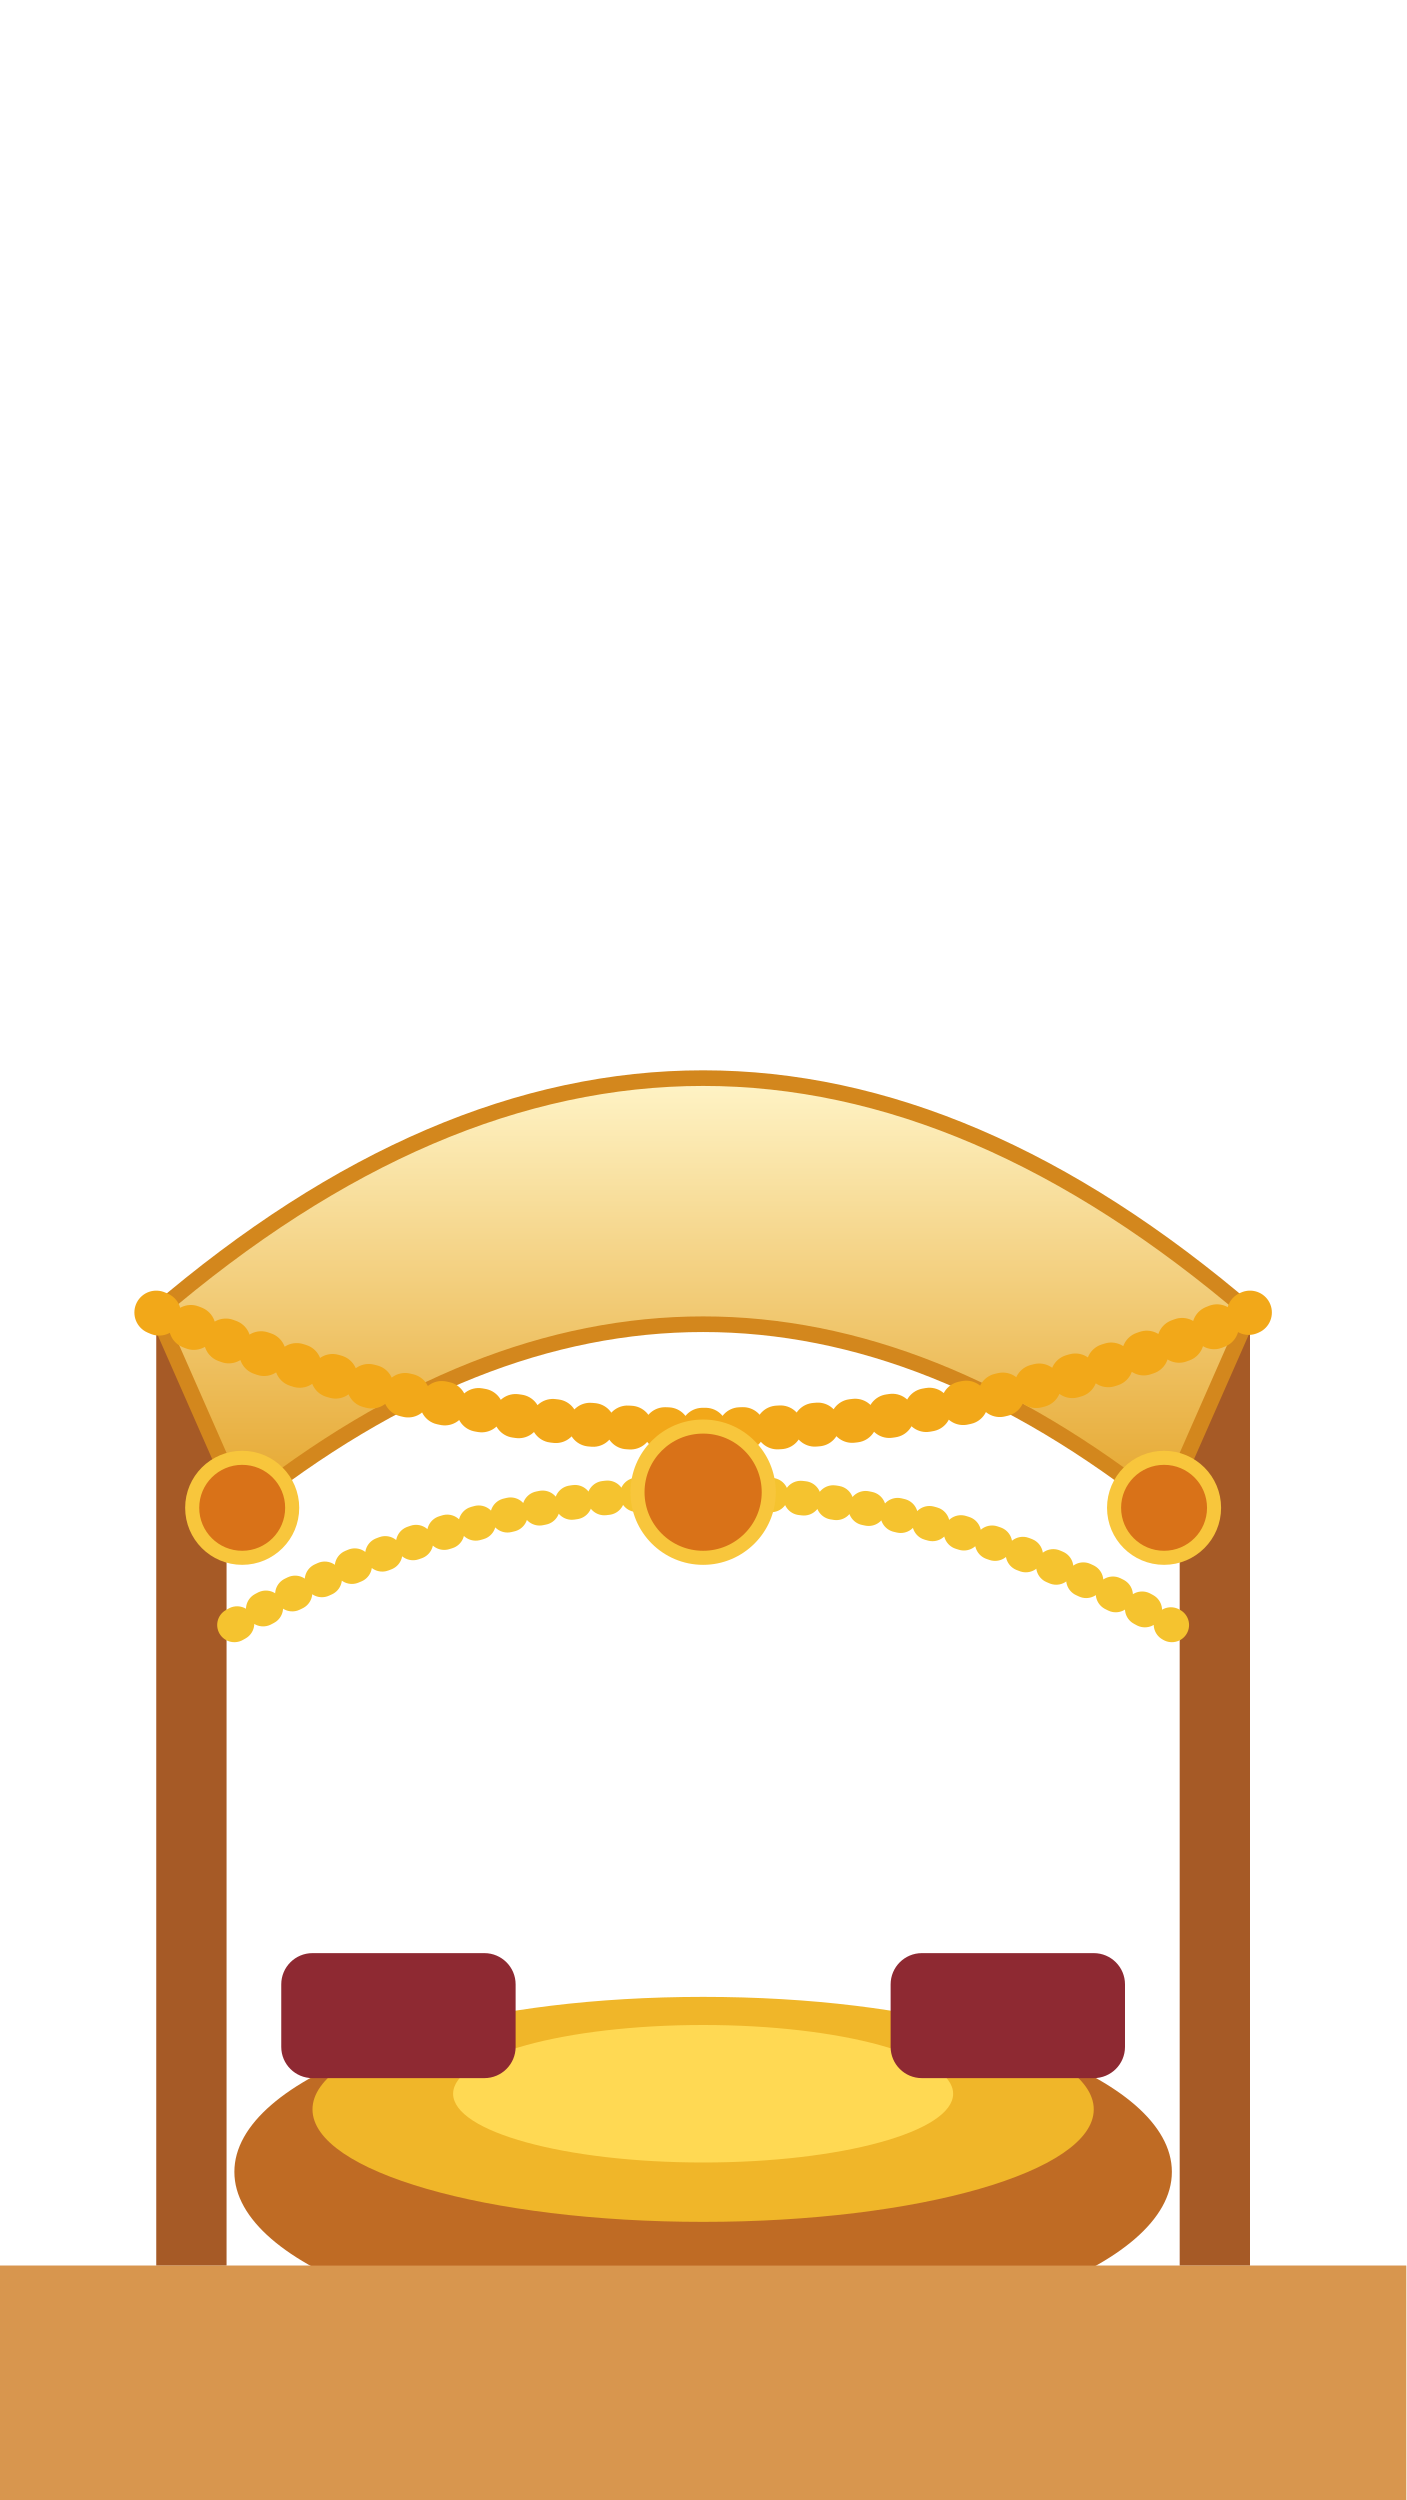
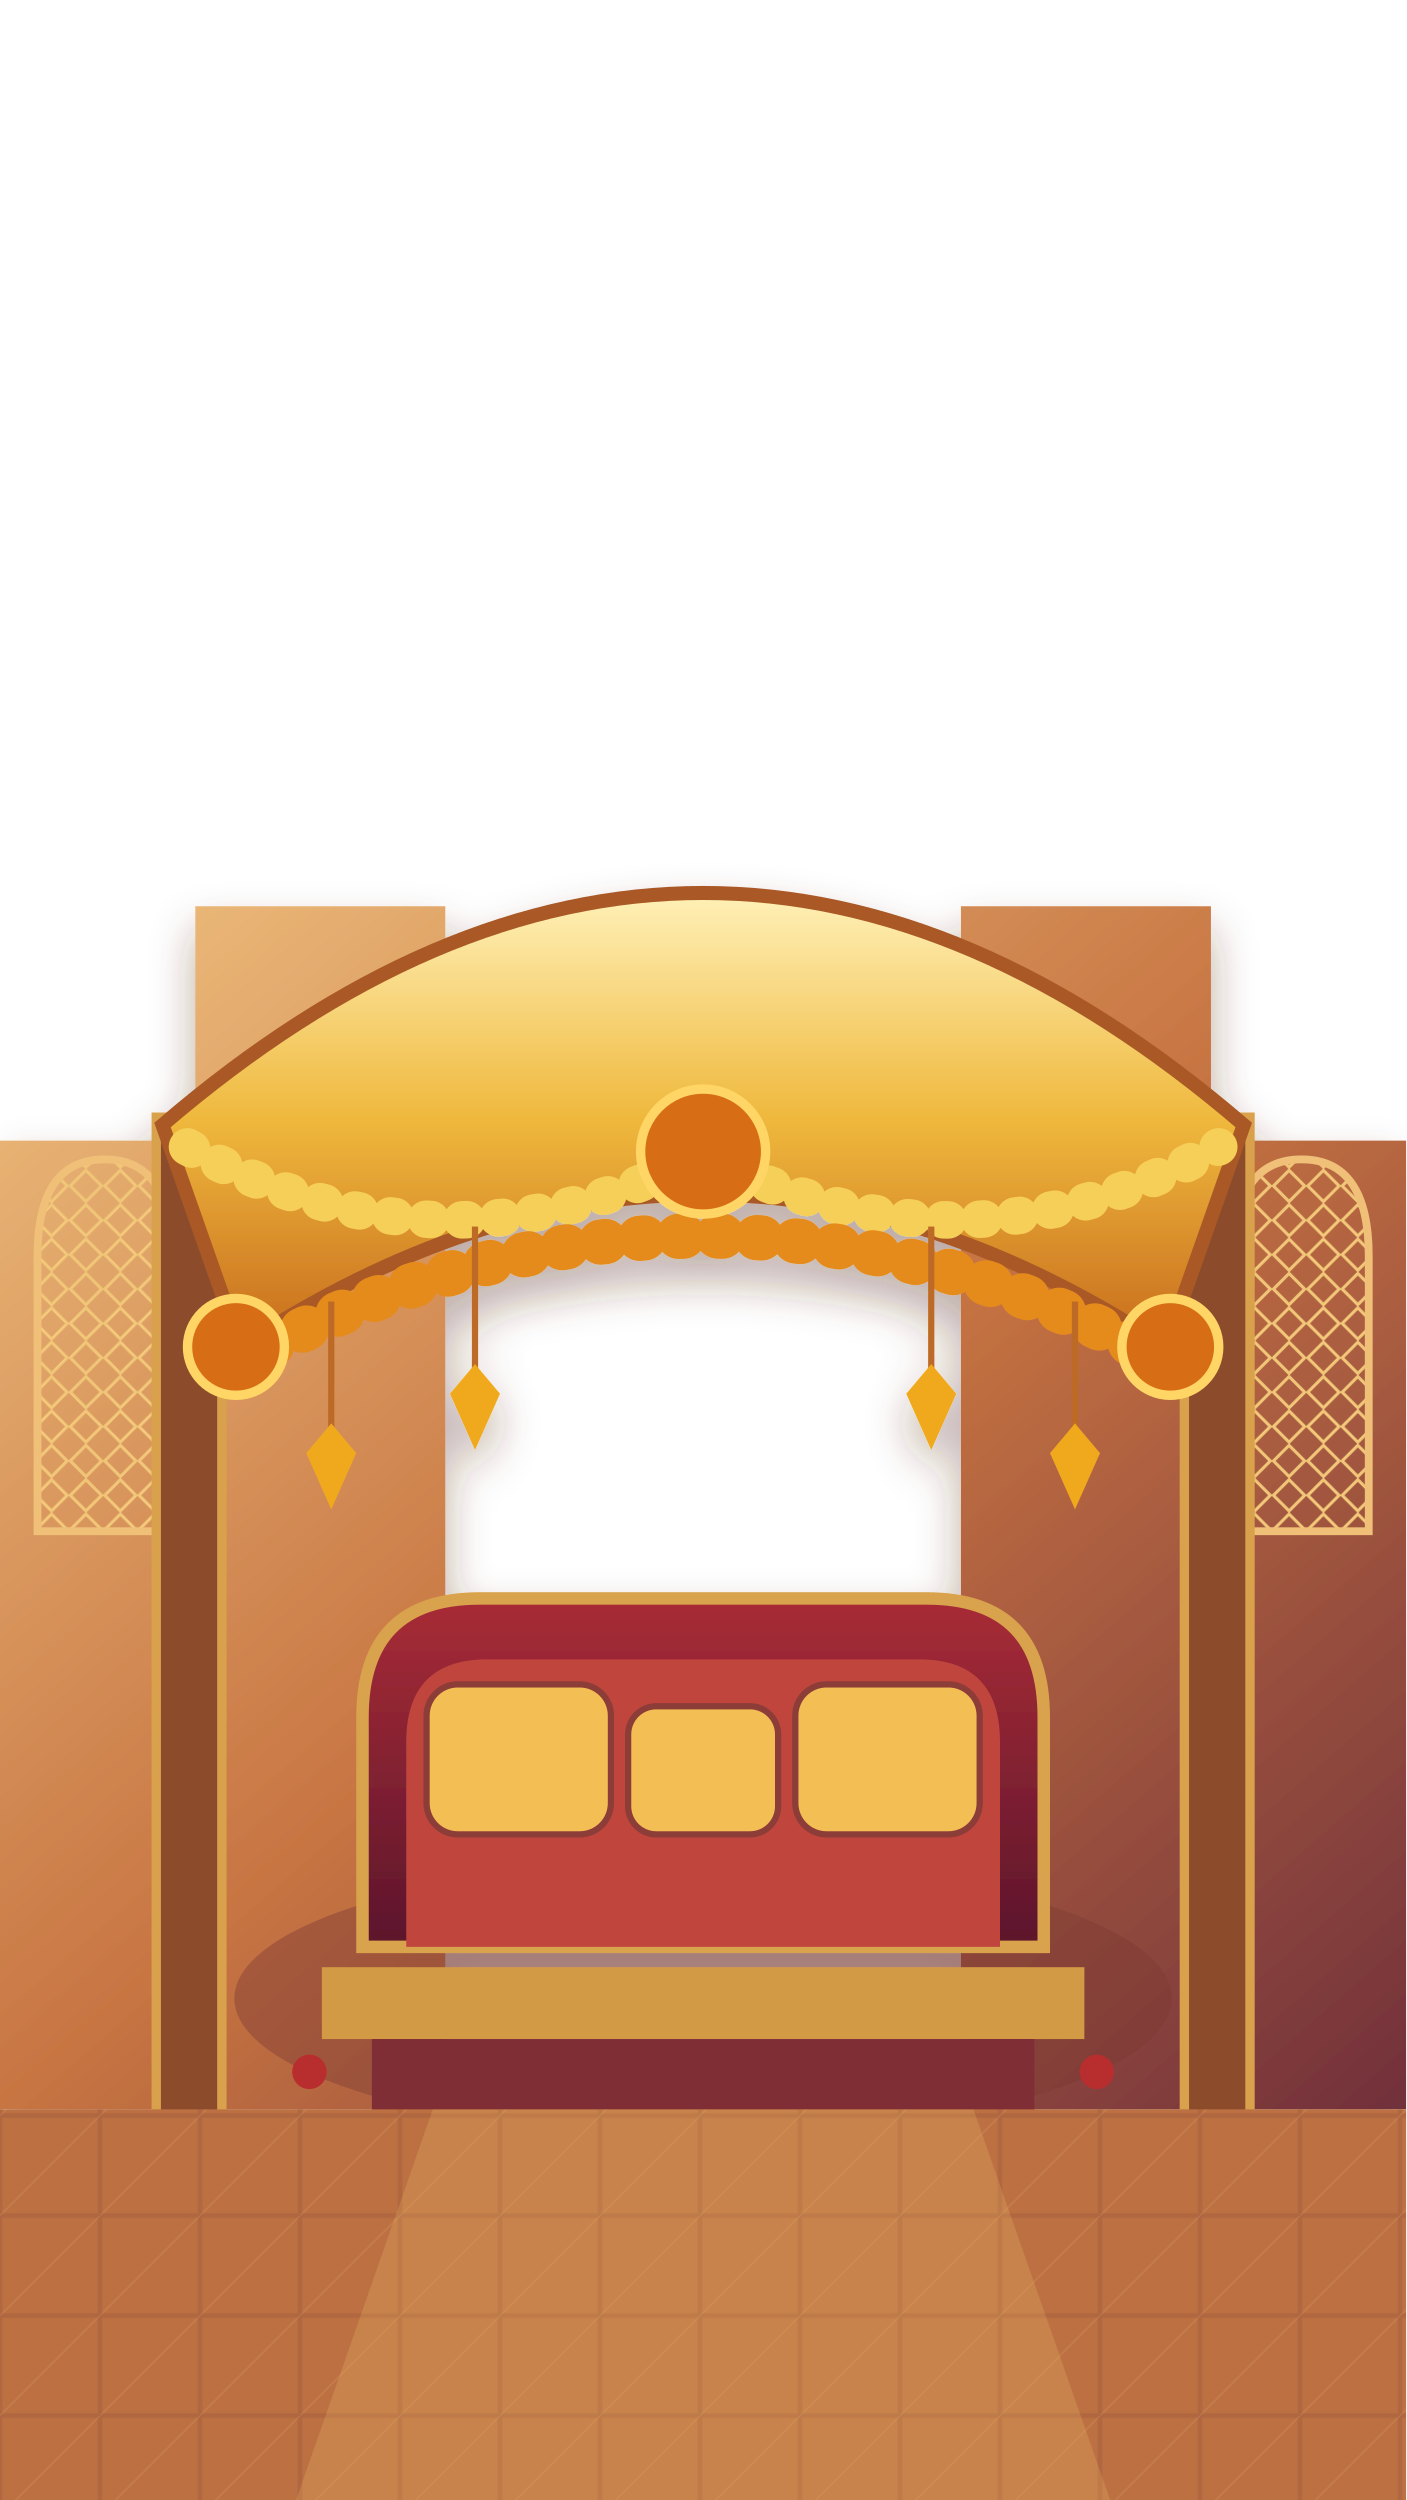
<svg xmlns="http://www.w3.org/2000/svg" viewBox="0 0 900 1600" preserveAspectRatio="xMidYMid slice">
  <defs>
-     <linearGradient id="p" x1="0" y1="0" x2="1" y2="1">
-       <stop stop-color="#ffe18a" />
-       <stop offset=".5" stop-color="#ef9c22" />
-       <stop offset="1" stop-color="#ad4f16" />
+     <linearGradient id="hm-stone" x1="0" y1="0" x2="1" y2="1">
+       <stop stop-color="#efc17f" />
+       <stop offset=".5" stop-color="#c77442" />
+       <stop offset="1" stop-color="#71303a" />
    </linearGradient>
-     <linearGradient id="cloth" x1="0" y1="0" x2="0" y2="1">
-       <stop stop-color="#fff4c7" />
-       <stop offset="1" stop-color="#e5a52b" />
+     <linearGradient id="hm-canopy" x1="0" y1="0" x2="0" y2="1">
+       <stop stop-color="#fff1b8" />
+       <stop offset=".5" stop-color="#efb83c" />
+       <stop offset="1" stop-color="#c76b1d" />
    </linearGradient>
+     <linearGradient id="hm-seat" x1="0" y1="0" x2="0" y2="1">
+       <stop stop-color="#a82c36" />
+       <stop offset="1" stop-color="#5b152c" />
+     </linearGradient>
+     <pattern id="hm-jali" width="22" height="22" patternUnits="userSpaceOnUse">
+       <path d="M11 1 21 11 11 21 1 11Z" fill="none" stroke="#efc477" stroke-width="2" />
+     </pattern>
+     <pattern id="hm-tile" width="64" height="64" patternUnits="userSpaceOnUse">
+       <path d="M0 0h64v64H0Z" fill="none" stroke="#8d493b" stroke-opacity=".25" stroke-width="3" />
+       <path d="M0 64 64 0" stroke="#f1c77e" stroke-opacity=".14" />
+     </pattern>
+     <filter id="hm-shadow">
+       <feDropShadow dx="0" dy="15" stdDeviation="14" flood-color="#552019" flood-opacity=".38" />
+     </filter>
  </defs>
-   <g transform="translate(0 420)">
-     <path d="M100 1030V420h45v610zm655 0V420h45v610z" fill="#a65a26" />
-     <path d="M100 420Q450 120 800 420l-55 125Q450 310 155 545Z" fill="url(#cloth)" stroke="#d3871d" stroke-width="10" />
-     <path d="M100 420Q450 570 800 420" fill="none" stroke="#f2a819" stroke-width="28" stroke-dasharray="2 22" stroke-linecap="round" />
-     <path d="M150 620Q450 450 750 620" fill="none" stroke="#f5c32f" stroke-width="22" stroke-dasharray="2 19" stroke-linecap="round" />
-     <g fill="#d97218" stroke="#f8c63c" stroke-width="9">
-       <circle cx="155" cy="545" r="32" />
-       <circle cx="745" cy="545" r="32" />
-       <circle cx="450" cy="535" r="42" />
+   <g transform="translate(0 330)" filter="url(#hm-shadow)">
+     <path d="M0 1020V400h125V250h160v770Zm900 0V400H775V250H615v770Z" fill="url(#hm-stone)" />
+     <g fill="url(#hm-jali)" stroke="#f0c078" stroke-width="5">
+       <path d="M24 650V474q0-62 43-62t43 62v176Z" />
+       <path d="M790 650V474q0-62 43-62t43 62v176Z" />
    </g>
-     <ellipse cx="450" cy="970" rx="300" ry="110" fill="#bf6b24" />
-     <ellipse cx="450" cy="930" rx="250" ry="72" fill="#f0b629" />
-     <ellipse cx="450" cy="920" rx="160" ry="44" fill="#ffd953" />
-     <g fill="#8e2932">
-       <rect x="180" y="830" width="150" height="80" rx="20" />
-       <rect x="570" y="830" width="150" height="80" rx="20" />
+     <path d="M100 1050V385h42v665zm658 0V385h42v665Z" fill="#8c4c2b" stroke="#d9a14b" stroke-width="6" />
+     <path d="M104 390Q450 93 796 390l-50 142Q450 337 154 532Z" fill="url(#hm-canopy)" stroke="#a95925" stroke-width="9" />
+     <path d="M120 404q165 91 330 5 165 86 330-5" fill="none" stroke="#f6cf59" stroke-width="24" stroke-dasharray="3 20" stroke-linecap="round" />
+     <path d="M149 544Q450 378 751 544" fill="none" stroke="#e58b1e" stroke-width="29" stroke-dasharray="3 22" stroke-linecap="round" />
+     <g fill="#d76e18" stroke="#ffd665" stroke-width="6">
+       <circle cx="151" cy="532" r="31" />
+       <circle cx="749" cy="532" r="31" />
+       <circle cx="450" cy="407" r="40" />
    </g>
-     <path d="M0 1030h900v300H0z" fill="#c77b39" />
-     <path d="M0 1030h900v300H0z" fill="#ffd77e" opacity=".3" />
+     <g stroke="#bd6b26" stroke-width="4">
+       <path d="M212 503v102M304 455v112M596 455v112M688 503v102" />
+     </g>
+     <g fill="#f0a91f">
+       <path d="m196 600 16 36 16-36-16-19Z" />
+       <path d="m288 562 16 36 16-36-16-19Z" />
+       <path d="m580 562 16 36 16-36-16-19Z" />
+       <path d="m672 600 16 36 16-36-16-19Z" />
+     </g>
+     <ellipse cx="450" cy="949" rx="300" ry="88" fill="#7b3a32" opacity=".42" />
+     <path d="M232 916v-147q0-76 75-76h286q75 0 75 76v147Z" fill="url(#hm-seat)" stroke="#d9a34d" stroke-width="8" />
+     <path d="M260 916V785q0-53 52-53h276q52 0 52 53v131Z" fill="#c0453e" />
+     <g fill="#f3bf55" stroke="#8d3c37" stroke-width="4">
+       <rect x="273" y="748" width="118" height="96" rx="20" />
+       <rect x="509" y="748" width="118" height="96" rx="20" />
+       <rect x="402" y="762" width="96" height="82" rx="18" />
+     </g>
+     <path d="M206 929h488v46H206Z" fill="#d39a45" />
+     <path d="M238 975h424v55H238Z" fill="#802d35" />
+     <path d="M0 1020h900v340H0Z" fill="#bd7143" />
+     <path d="M0 1020h900v340H0Z" fill="url(#hm-tile)" />
+     <path d="M277 1020 158 1360h584l-119-340Z" fill="#f4c76e" opacity=".2" />
+     <g fill="#b82d2e">
+       <circle cx="198" cy="996" r="11" />
+       <circle cx="702" cy="996" r="11" />
+     </g>
  </g>
</svg>
